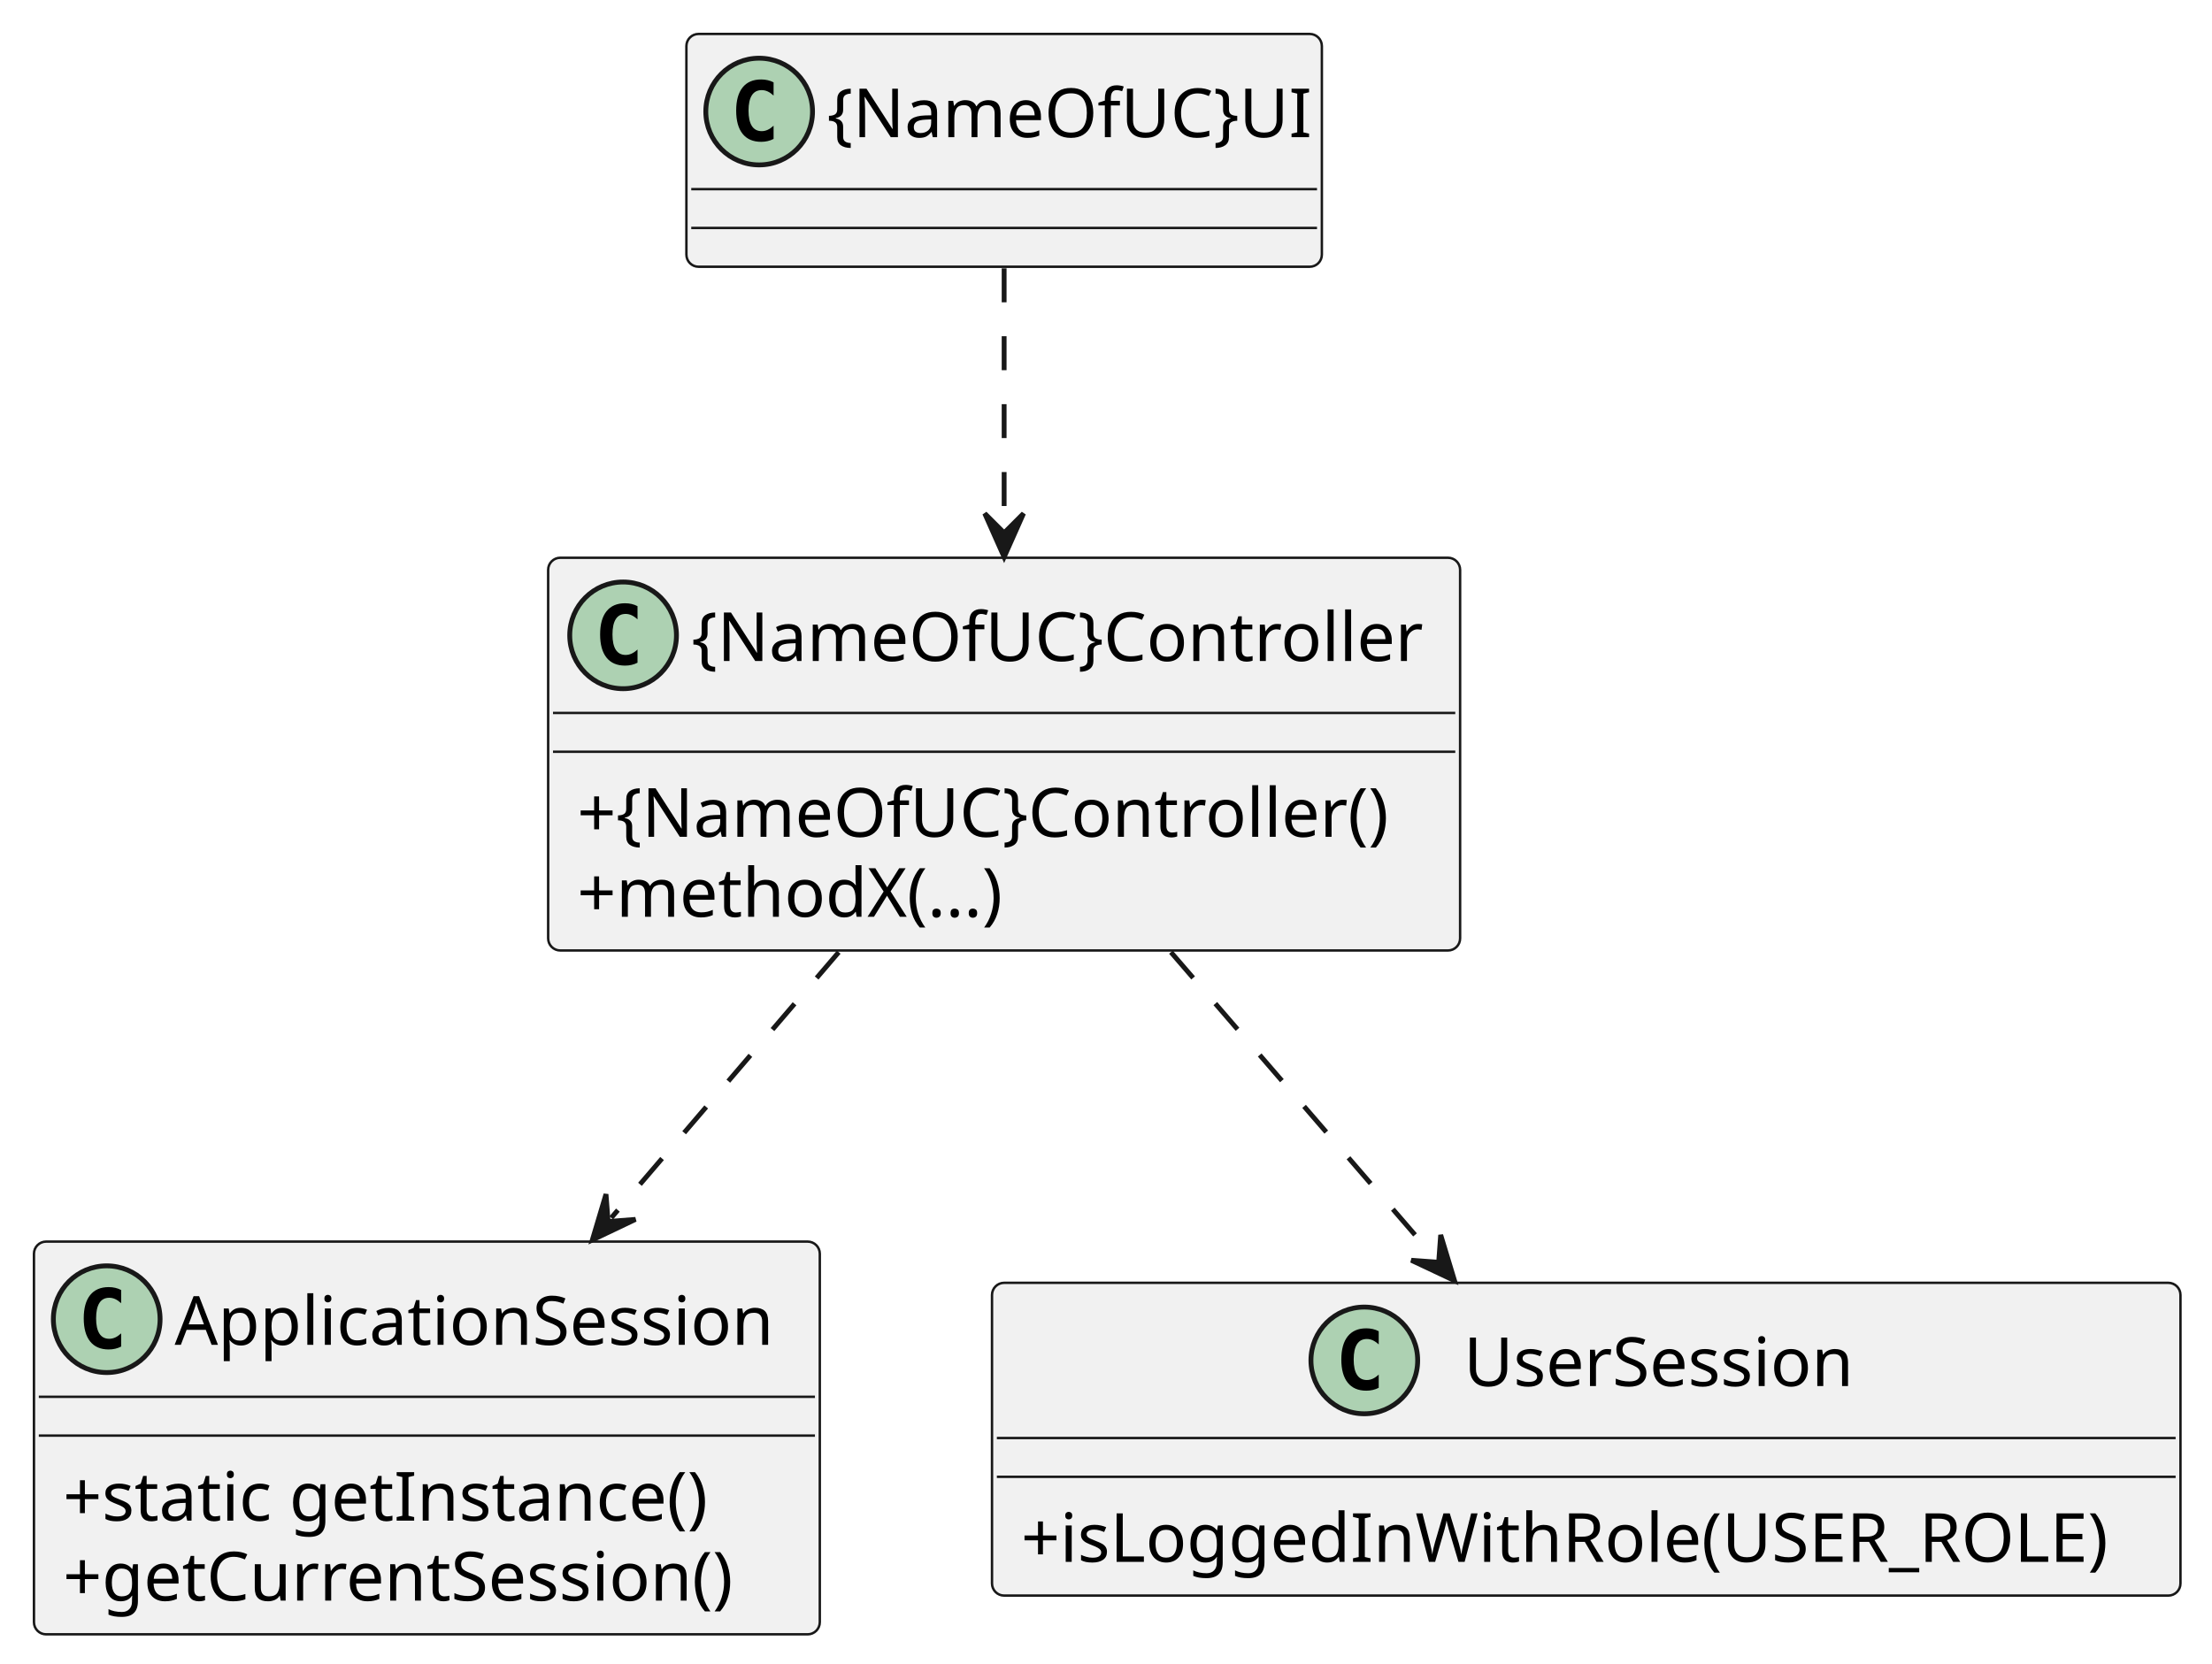
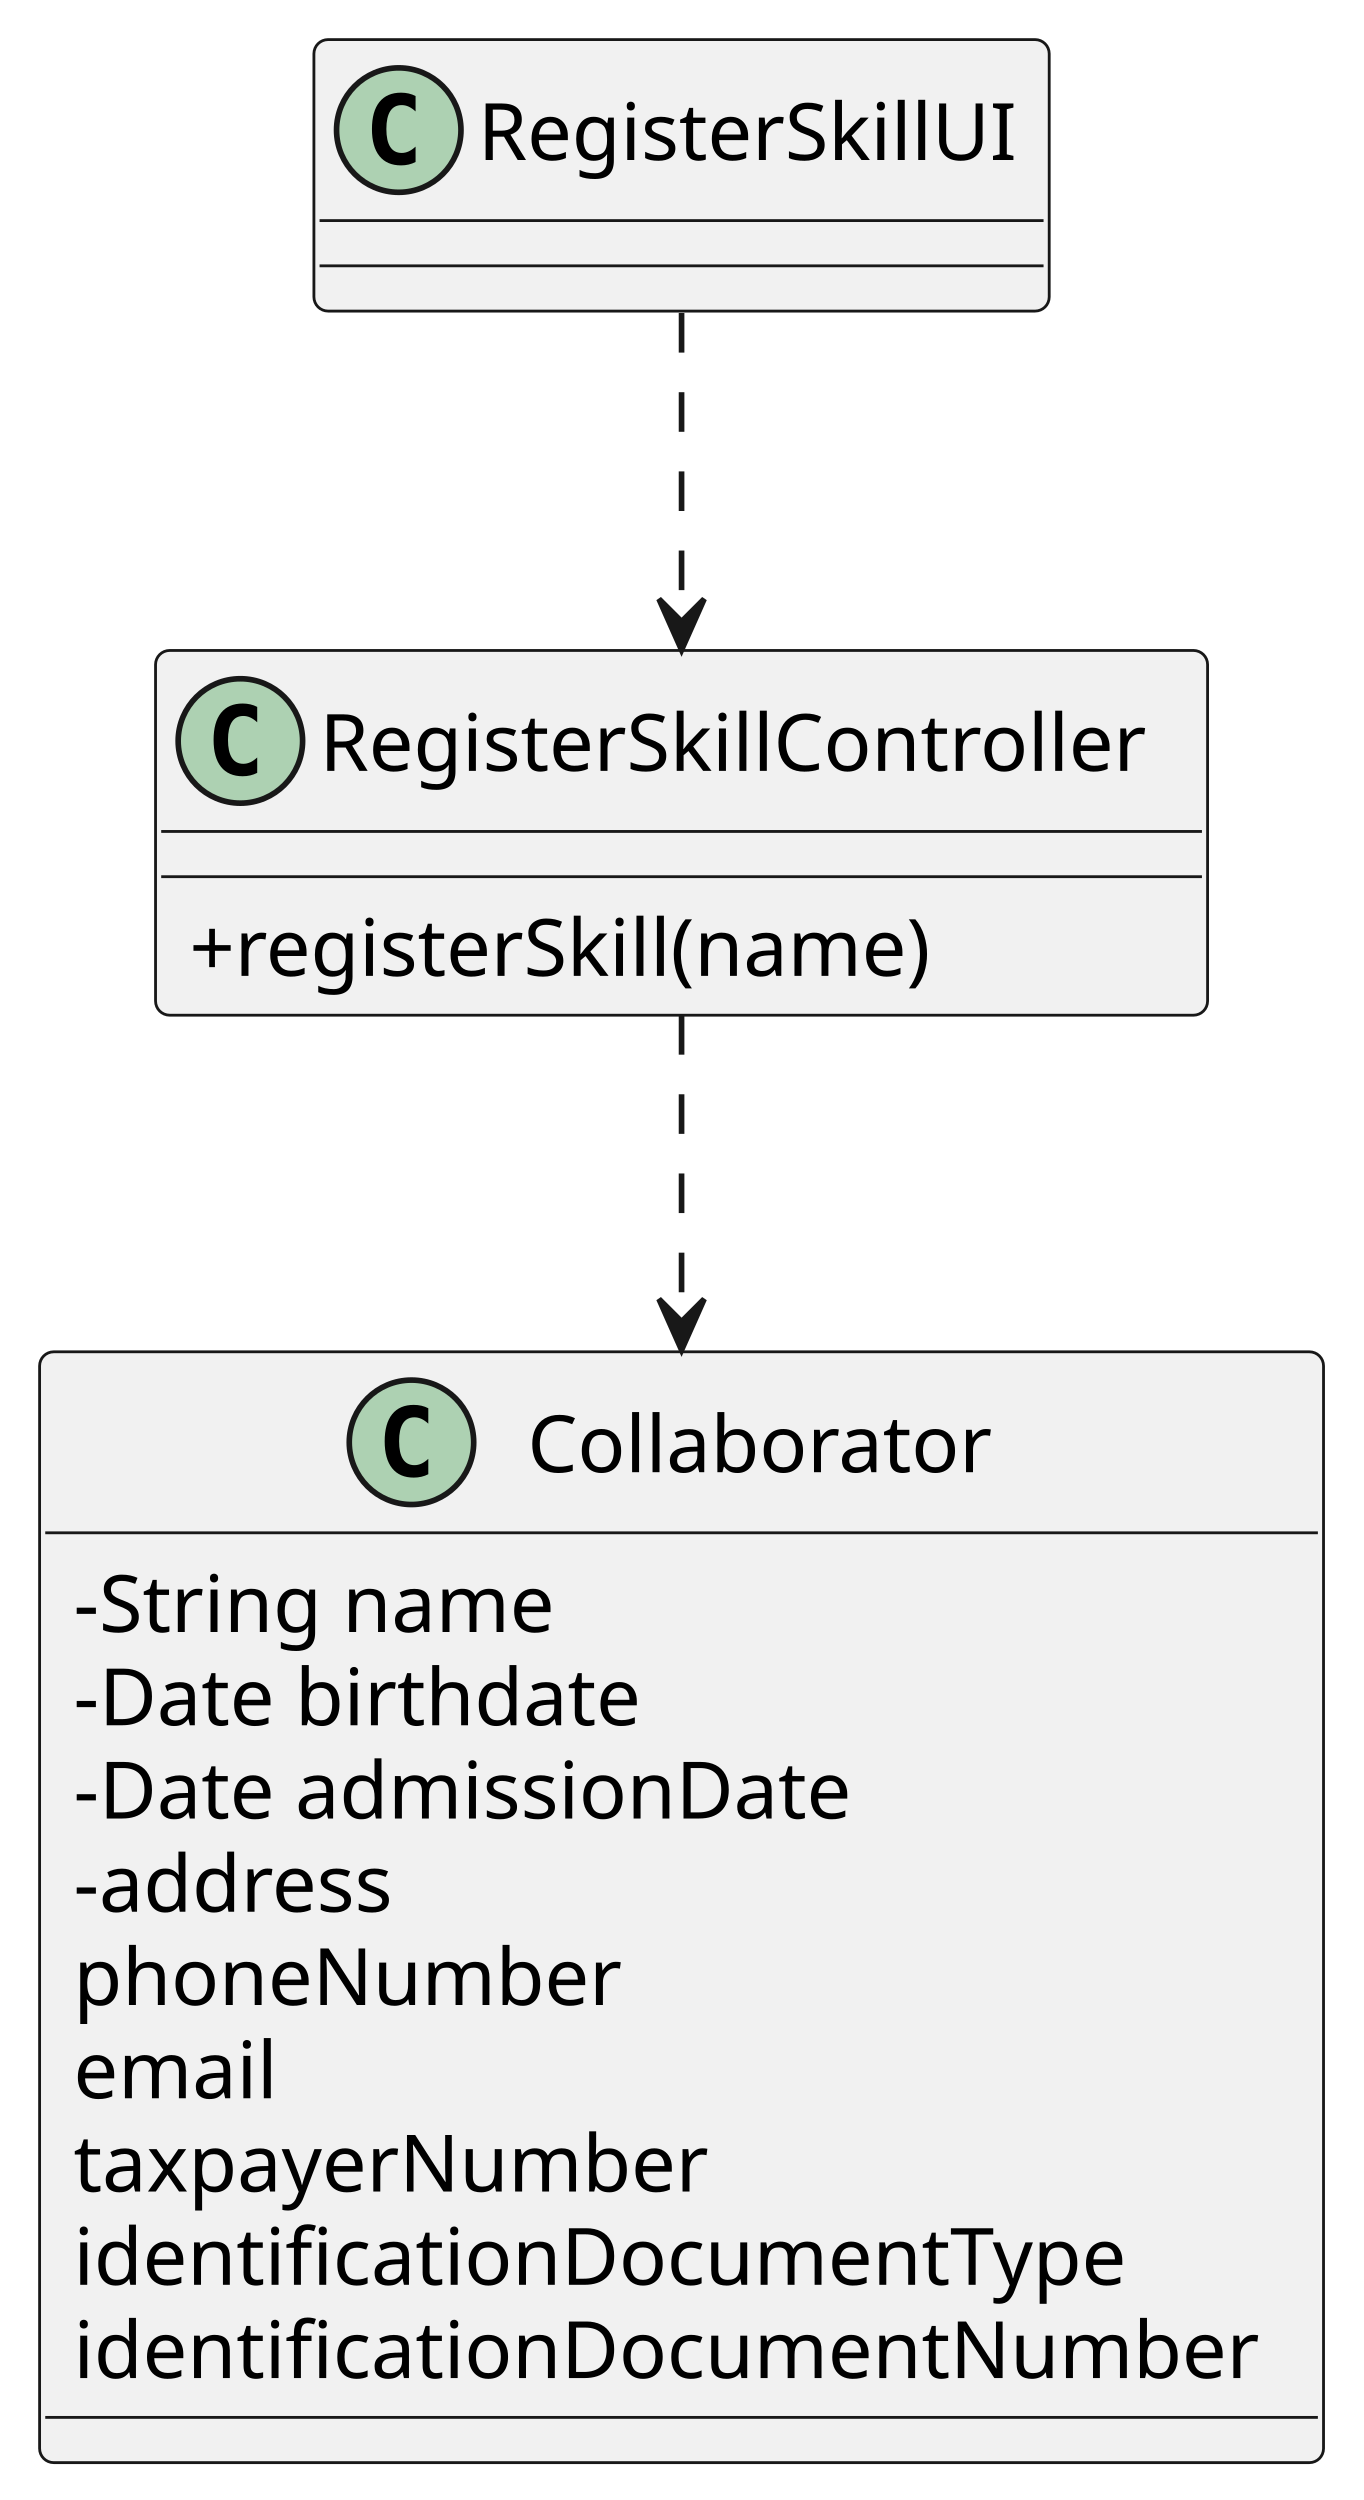
- <svg xmlns="http://www.w3.org/2000/svg" contentStyleType="text/css" height="343px" preserveAspectRatio="none" style="width:456px;height:343px;background:#FFFFFF;" version="1.1" viewBox="0 0 456 343" width="456px" zoomAndPan="magnify">
+ <svg xmlns="http://www.w3.org/2000/svg" contentStyleType="text/css" height="442px" preserveAspectRatio="none" style="width:241px;height:442px;background:#FFFFFF;" version="1.1" viewBox="0 0 241 442" width="241px" zoomAndPan="magnify">
  <defs />
  <g>
-     <g id="elem_ApplicationSession">
-       <rect codeLine="3" fill="#F1F1F1" height="80.977" id="ApplicationSession" rx="2.5" ry="2.5" style="stroke:#181818;stroke-width:0.5;" width="162" x="7" y="256" />
-       <ellipse cx="22" cy="272" fill="#ADD1B2" rx="11" ry="11" style="stroke:#181818;stroke-width:1.0;" />
-       <path d="M24.973,277.643 Q24.392,277.942 23.753,278.091 Q23.114,278.241 22.408,278.241 Q19.901,278.241 18.581,276.589 Q17.262,274.937 17.262,271.816 Q17.262,268.687 18.581,267.035 Q19.901,265.383 22.408,265.383 Q23.114,265.383 23.761,265.532 Q24.409,265.682 24.973,265.981 L24.973,268.703 Q24.342,268.122 23.749,267.852 Q23.155,267.582 22.524,267.582 Q21.18,267.582 20.495,268.649 Q19.81,269.716 19.81,271.816 Q19.81,273.908 20.495,274.974 Q21.18,276.041 22.524,276.041 Q23.155,276.041 23.749,275.771 Q24.342,275.502 24.973,274.92 Z " fill="#000000" />
-       <text fill="#000000" font-family="sans-serif" font-size="14" lengthAdjust="spacing" textLength="130" x="36" y="277.291">ApplicationSession</text>
-       <line style="stroke:#181818;stroke-width:0.5;" x1="8" x2="168" y1="288" y2="288" />
-       <line style="stroke:#181818;stroke-width:0.5;" x1="8" x2="168" y1="296" y2="296" />
-       <text fill="#000000" font-family="sans-serif" font-size="14" lengthAdjust="spacing" textLength="140" x="13" y="313.535">+static getInstance()</text>
-       <text fill="#000000" font-family="sans-serif" font-size="14" lengthAdjust="spacing" textLength="148" x="13" y="330.023">+getCurrentSession()</text>
+     <g id="elem_RegisterSkillController">
+       <rect codeLine="3" fill="#F1F1F1" height="64.488" id="RegisterSkillController" rx="2.5" ry="2.5" style="stroke:#181818;stroke-width:0.5;" width="186" x="27.5" y="115" />
+       <ellipse cx="42.5" cy="131" fill="#ADD1B2" rx="11" ry="11" style="stroke:#181818;stroke-width:1.0;" />
+       <path d="M45.473,136.643 Q44.892,136.942 44.253,137.091 Q43.614,137.241 42.908,137.241 Q40.401,137.241 39.081,135.589 Q37.762,133.937 37.762,130.816 Q37.762,127.686 39.081,126.035 Q40.401,124.383 42.908,124.383 Q43.614,124.383 44.261,124.532 Q44.909,124.682 45.473,124.981 L45.473,127.703 Q44.842,127.122 44.249,126.852 Q43.655,126.582 43.024,126.582 Q41.68,126.582 40.995,127.649 Q40.31,128.716 40.31,130.816 Q40.31,132.908 40.995,133.974 Q41.68,135.041 43.024,135.041 Q43.655,135.041 44.249,134.771 Q44.842,134.501 45.473,133.92 Z " fill="#000000" />
+       <text fill="#000000" font-family="sans-serif" font-size="14" lengthAdjust="spacing" textLength="154" x="56.5" y="136.291">RegisterSkillController</text>
+       <line style="stroke:#181818;stroke-width:0.5;" x1="28.5" x2="212.5" y1="147" y2="147" />
+       <line style="stroke:#181818;stroke-width:0.5;" x1="28.5" x2="212.5" y1="155" y2="155" />
+       <text fill="#000000" font-family="sans-serif" font-size="14" lengthAdjust="spacing" textLength="140" x="33.5" y="172.535">+registerSkill(name)</text>
    </g>
-     <g id="elem_UserSession">
-       <rect codeLine="9" fill="#F1F1F1" height="64.488" id="UserSession" rx="2.5" ry="2.5" style="stroke:#181818;stroke-width:0.5;" width="245" x="204.5" y="264.5" />
-       <ellipse cx="281.25" cy="280.5" fill="#ADD1B2" rx="11" ry="11" style="stroke:#181818;stroke-width:1.0;" />
-       <path d="M284.223,286.143 Q283.642,286.442 283.003,286.591 Q282.364,286.741 281.658,286.741 Q279.151,286.741 277.832,285.089 Q276.512,283.437 276.512,280.316 Q276.512,277.187 277.832,275.535 Q279.151,273.883 281.658,273.883 Q282.364,273.883 283.011,274.032 Q283.659,274.182 284.223,274.481 L284.223,277.203 Q283.592,276.622 282.999,276.352 Q282.405,276.082 281.774,276.082 Q280.43,276.082 279.745,277.149 Q279.06,278.216 279.06,280.316 Q279.06,282.408 279.745,283.474 Q280.43,284.541 281.774,284.541 Q282.405,284.541 282.999,284.271 Q283.592,284.002 284.223,283.42 Z " fill="#000000" />
-       <text fill="#000000" font-family="sans-serif" font-size="14" lengthAdjust="spacing" textLength="83" x="301.75" y="285.791">UserSession</text>
-       <line style="stroke:#181818;stroke-width:0.5;" x1="205.5" x2="448.5" y1="296.5" y2="296.5" />
-       <line style="stroke:#181818;stroke-width:0.5;" x1="205.5" x2="448.5" y1="304.5" y2="304.5" />
-       <text fill="#000000" font-family="sans-serif" font-size="14" lengthAdjust="spacing" textLength="233" x="210.5" y="322.035">+isLoggedInWithRole(USER_ROLE)</text>
+     <g id="elem_RegisterSkillUI">
+       <rect codeLine="8" fill="#F1F1F1" height="48" id="RegisterSkillUI" rx="2.5" ry="2.5" style="stroke:#181818;stroke-width:0.5;" width="130" x="55.5" y="7" />
+       <ellipse cx="70.5" cy="23" fill="#ADD1B2" rx="11" ry="11" style="stroke:#181818;stroke-width:1.0;" />
+       <path d="M73.473,28.643 Q72.892,28.942 72.253,29.091 Q71.614,29.241 70.908,29.241 Q68.401,29.241 67.082,27.589 Q65.762,25.937 65.762,22.816 Q65.762,19.686 67.082,18.035 Q68.401,16.383 70.908,16.383 Q71.614,16.383 72.261,16.532 Q72.909,16.682 73.473,16.98 L73.473,19.703 Q72.842,19.122 72.249,18.852 Q71.655,18.582 71.024,18.582 Q69.68,18.582 68.995,19.649 Q68.31,20.716 68.31,22.816 Q68.31,24.908 68.995,25.974 Q69.68,27.041 71.024,27.041 Q71.655,27.041 72.249,26.771 Q72.842,26.502 73.473,25.92 Z " fill="#000000" />
+       <text fill="#000000" font-family="sans-serif" font-size="14" lengthAdjust="spacing" textLength="98" x="84.5" y="28.291">RegisterSkillUI</text>
+       <line style="stroke:#181818;stroke-width:0.5;" x1="56.5" x2="184.5" y1="39" y2="39" />
+       <line style="stroke:#181818;stroke-width:0.5;" x1="56.5" x2="184.5" y1="47" y2="47" />
    </g>
-     <g id="elem_{NameOfUC}Controller">
-       <rect codeLine="14" fill="#F1F1F1" height="80.977" id="{NameOfUC}Controller" rx="2.5" ry="2.5" style="stroke:#181818;stroke-width:0.5;" width="188" x="113" y="115" />
-       <ellipse cx="128.45" cy="131" fill="#ADD1B2" rx="11" ry="11" style="stroke:#181818;stroke-width:1.0;" />
-       <path d="M131.423,136.643 Q130.842,136.942 130.203,137.091 Q129.564,137.241 128.858,137.241 Q126.351,137.241 125.031,135.589 Q123.712,133.937 123.712,130.816 Q123.712,127.686 125.031,126.035 Q126.351,124.383 128.858,124.383 Q129.564,124.383 130.211,124.532 Q130.859,124.682 131.423,124.981 L131.423,127.703 Q130.792,127.122 130.199,126.852 Q129.605,126.582 128.974,126.582 Q127.63,126.582 126.945,127.649 Q126.26,128.716 126.26,130.816 Q126.26,132.908 126.945,133.974 Q127.63,135.041 128.974,135.041 Q129.605,135.041 130.199,134.771 Q130.792,134.501 131.423,133.92 Z " fill="#000000" />
-       <text fill="#000000" font-family="sans-serif" font-size="14" lengthAdjust="spacing" textLength="155" x="142.55" y="136.291">{NameOfUC}Controller</text>
-       <line style="stroke:#181818;stroke-width:0.5;" x1="114" x2="300" y1="147" y2="147" />
-       <line style="stroke:#181818;stroke-width:0.5;" x1="114" x2="300" y1="155" y2="155" />
-       <text fill="#000000" font-family="sans-serif" font-size="14" lengthAdjust="spacing" textLength="176" x="119" y="172.535">+{NameOfUC}Controller()</text>
-       <text fill="#000000" font-family="sans-serif" font-size="14" lengthAdjust="spacing" textLength="95" x="119" y="189.023">+methodX(...)</text>
+     <g id="elem_Collaborator">
+       <rect codeLine="10" fill="#F1F1F1" height="196.394" id="Collaborator" rx="2.5" ry="2.5" style="stroke:#181818;stroke-width:0.5;" width="227" x="7" y="239" />
+       <ellipse cx="72.75" cy="255" fill="#ADD1B2" rx="11" ry="11" style="stroke:#181818;stroke-width:1.0;" />
+       <path d="M75.723,260.643 Q75.142,260.942 74.503,261.091 Q73.864,261.241 73.158,261.241 Q70.651,261.241 69.332,259.589 Q68.012,257.937 68.012,254.816 Q68.012,251.686 69.332,250.035 Q70.651,248.383 73.158,248.383 Q73.864,248.383 74.511,248.532 Q75.159,248.682 75.723,248.981 L75.723,251.703 Q75.092,251.122 74.499,250.852 Q73.905,250.583 73.274,250.583 Q71.93,250.583 71.245,251.649 Q70.56,252.716 70.56,254.816 Q70.56,256.908 71.245,257.974 Q71.93,259.041 73.274,259.041 Q73.905,259.041 74.499,258.771 Q75.092,258.502 75.723,257.92 Z " fill="#000000" />
+       <text fill="#000000" font-family="sans-serif" font-size="14" lengthAdjust="spacing" textLength="87" x="93.25" y="260.291">Collaborator</text>
+       <line style="stroke:#181818;stroke-width:0.5;" x1="8" x2="233" y1="271" y2="271" />
+       <text fill="#000000" font-family="sans-serif" font-size="14" lengthAdjust="spacing" textLength="91" x="13" y="288.535">-String name</text>
+       <text fill="#000000" font-family="sans-serif" font-size="14" lengthAdjust="spacing" textLength="106" x="13" y="305.023">-Date birthdate</text>
+       <text fill="#000000" font-family="sans-serif" font-size="14" lengthAdjust="spacing" textLength="144" x="13" y="321.512">-Date admissionDate</text>
+       <text fill="#000000" font-family="sans-serif" font-size="14" lengthAdjust="spacing" textLength="62" x="13" y="338">-address</text>
+       <text fill="#000000" font-family="sans-serif" font-size="14" lengthAdjust="spacing" textLength="99" x="13" y="354.488">phoneNumber</text>
+       <text fill="#000000" font-family="sans-serif" font-size="14" lengthAdjust="spacing" textLength="37" x="13" y="370.977">email</text>
+       <text fill="#000000" font-family="sans-serif" font-size="14" lengthAdjust="spacing" textLength="115" x="13" y="387.465">taxpayerNumber</text>
+       <text fill="#000000" font-family="sans-serif" font-size="14" lengthAdjust="spacing" textLength="193" x="13" y="403.953">identificationDocumentType</text>
+       <text fill="#000000" font-family="sans-serif" font-size="14" lengthAdjust="spacing" textLength="215" x="13" y="420.441">identificationDocumentNumber</text>
+       <line style="stroke:#181818;stroke-width:0.5;" x1="8" x2="233" y1="427.394" y2="427.394" />
    </g>
-     <g id="elem_{NameOfUC}UI">
-       <rect codeLine="19" fill="#F1F1F1" height="48" id="{NameOfUC}UI" rx="2.5" ry="2.5" style="stroke:#181818;stroke-width:0.5;" width="131" x="141.5" y="7" />
-       <ellipse cx="156.5" cy="23" fill="#ADD1B2" rx="11" ry="11" style="stroke:#181818;stroke-width:1.0;" />
-       <path d="M159.473,28.643 Q158.892,28.942 158.253,29.091 Q157.614,29.241 156.908,29.241 Q154.401,29.241 153.082,27.589 Q151.762,25.937 151.762,22.816 Q151.762,19.686 153.082,18.035 Q154.401,16.383 156.908,16.383 Q157.614,16.383 158.261,16.532 Q158.909,16.682 159.473,16.98 L159.473,19.703 Q158.842,19.122 158.249,18.852 Q157.655,18.582 157.024,18.582 Q155.68,18.582 154.995,19.649 Q154.31,20.716 154.31,22.816 Q154.31,24.908 154.995,25.974 Q155.68,27.041 157.024,27.041 Q157.655,27.041 158.249,26.771 Q158.842,26.502 159.473,25.92 Z " fill="#000000" />
-       <text fill="#000000" font-family="sans-serif" font-size="14" lengthAdjust="spacing" textLength="99" x="170.5" y="28.291">{NameOfUC}UI</text>
-       <line style="stroke:#181818;stroke-width:0.5;" x1="142.5" x2="271.5" y1="39" y2="39" />
-       <line style="stroke:#181818;stroke-width:0.5;" x1="142.5" x2="271.5" y1="47" y2="47" />
+     <g id="link_RegisterSkillUI_RegisterSkillController">
+       <path codeLine="21" d="M120.5,55.34 C120.5,72.54 120.5,90.11 120.5,108.9 " fill="none" id="RegisterSkillUI-to-RegisterSkillController" style="stroke:#181818;stroke-width:1.0;stroke-dasharray:7.0,7.0;" />
+       <polygon fill="#181818" points="120.5,114.9,124.5,105.9,120.5,109.9,116.5,105.9,120.5,114.9" style="stroke:#181818;stroke-width:1.0;" />
    </g>
-     <g id="link_{NameOfUC}UI_{NameOfUC}Controller">
-       <path codeLine="22" d="M207,55.33 C207,72.13 207,89.2 207,108.87 " fill="none" id="{NameOfUC}UI-to-{NameOfUC}Controller" style="stroke:#181818;stroke-width:1.0;stroke-dasharray:7.0,7.0;" />
-       <polygon fill="#181818" points="207,114.87,211,105.87,207,109.87,203,105.87,207,114.87" style="stroke:#181818;stroke-width:1.0;" />
-     </g>
-     <g id="link_{NameOfUC}Controller_ApplicationSession">
-       <path codeLine="23" d="M172.9,196.33 C156.97,214.94 141.942,232.492 126.012,251.102 " fill="none" id="{NameOfUC}Controller-to-ApplicationSession" style="stroke:#181818;stroke-width:1.0;stroke-dasharray:7.0,7.0;" />
-       <polygon fill="#181818" points="122.11,255.66,131.001,251.424,125.361,251.862,124.924,246.222,122.11,255.66" style="stroke:#181818;stroke-width:1.0;" />
-     </g>
-     <g id="link_{NameOfUC}Controller_UserSession">
-       <path codeLine="24" d="M241.39,196.33 C259.95,217.83 278.609,239.449 295.929,259.509 " fill="none" id="{NameOfUC}Controller-to-UserSession" style="stroke:#181818;stroke-width:1.0;stroke-dasharray:7.0,7.0;" />
-       <polygon fill="#181818" points="299.85,264.05,296.996,254.624,296.582,260.265,290.941,259.852,299.85,264.05" style="stroke:#181818;stroke-width:1.0;" />
+     <g id="link_RegisterSkillController_Collaborator">
+       <path codeLine="22" d="M120.5,179.47 C120.5,195.98 120.5,211.21 120.5,232.67 " fill="none" id="RegisterSkillController-to-Collaborator" style="stroke:#181818;stroke-width:1.0;stroke-dasharray:7.0,7.0;" />
+       <polygon fill="#181818" points="120.5,238.67,124.5,229.67,120.5,233.67,116.5,229.67,120.5,238.67" style="stroke:#181818;stroke-width:1.0;" />
    </g>
  </g>
</svg>
